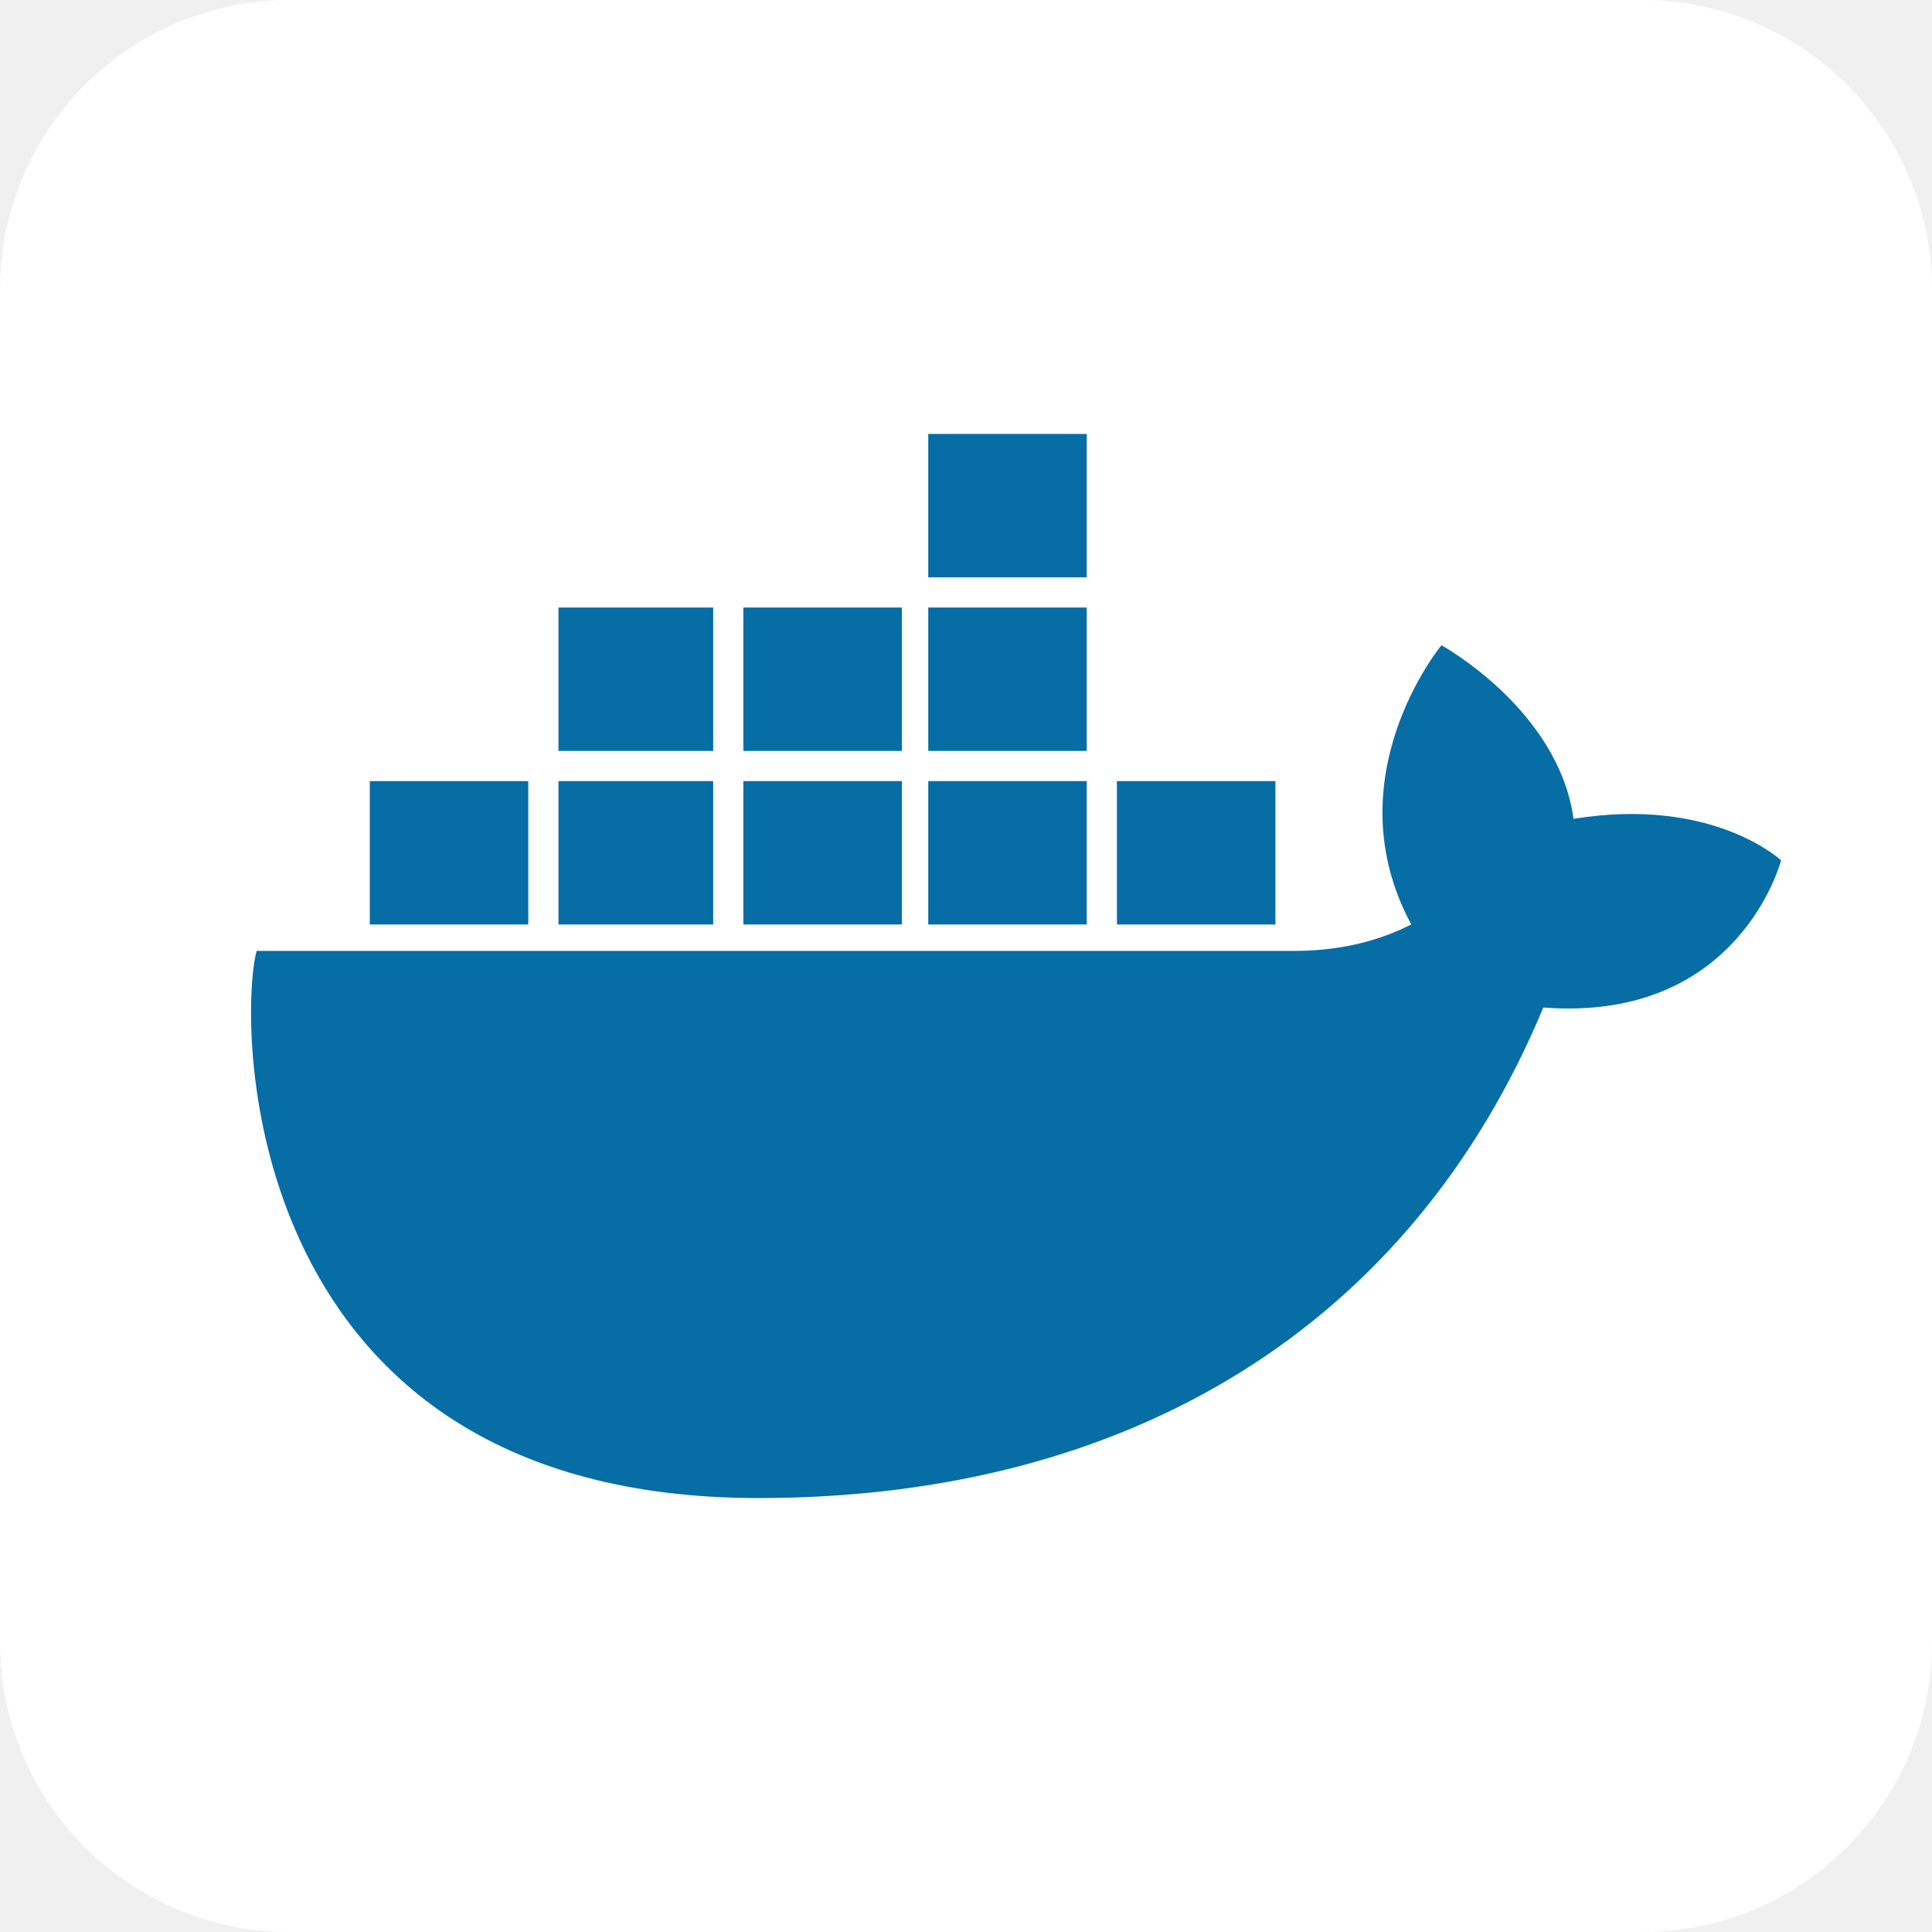
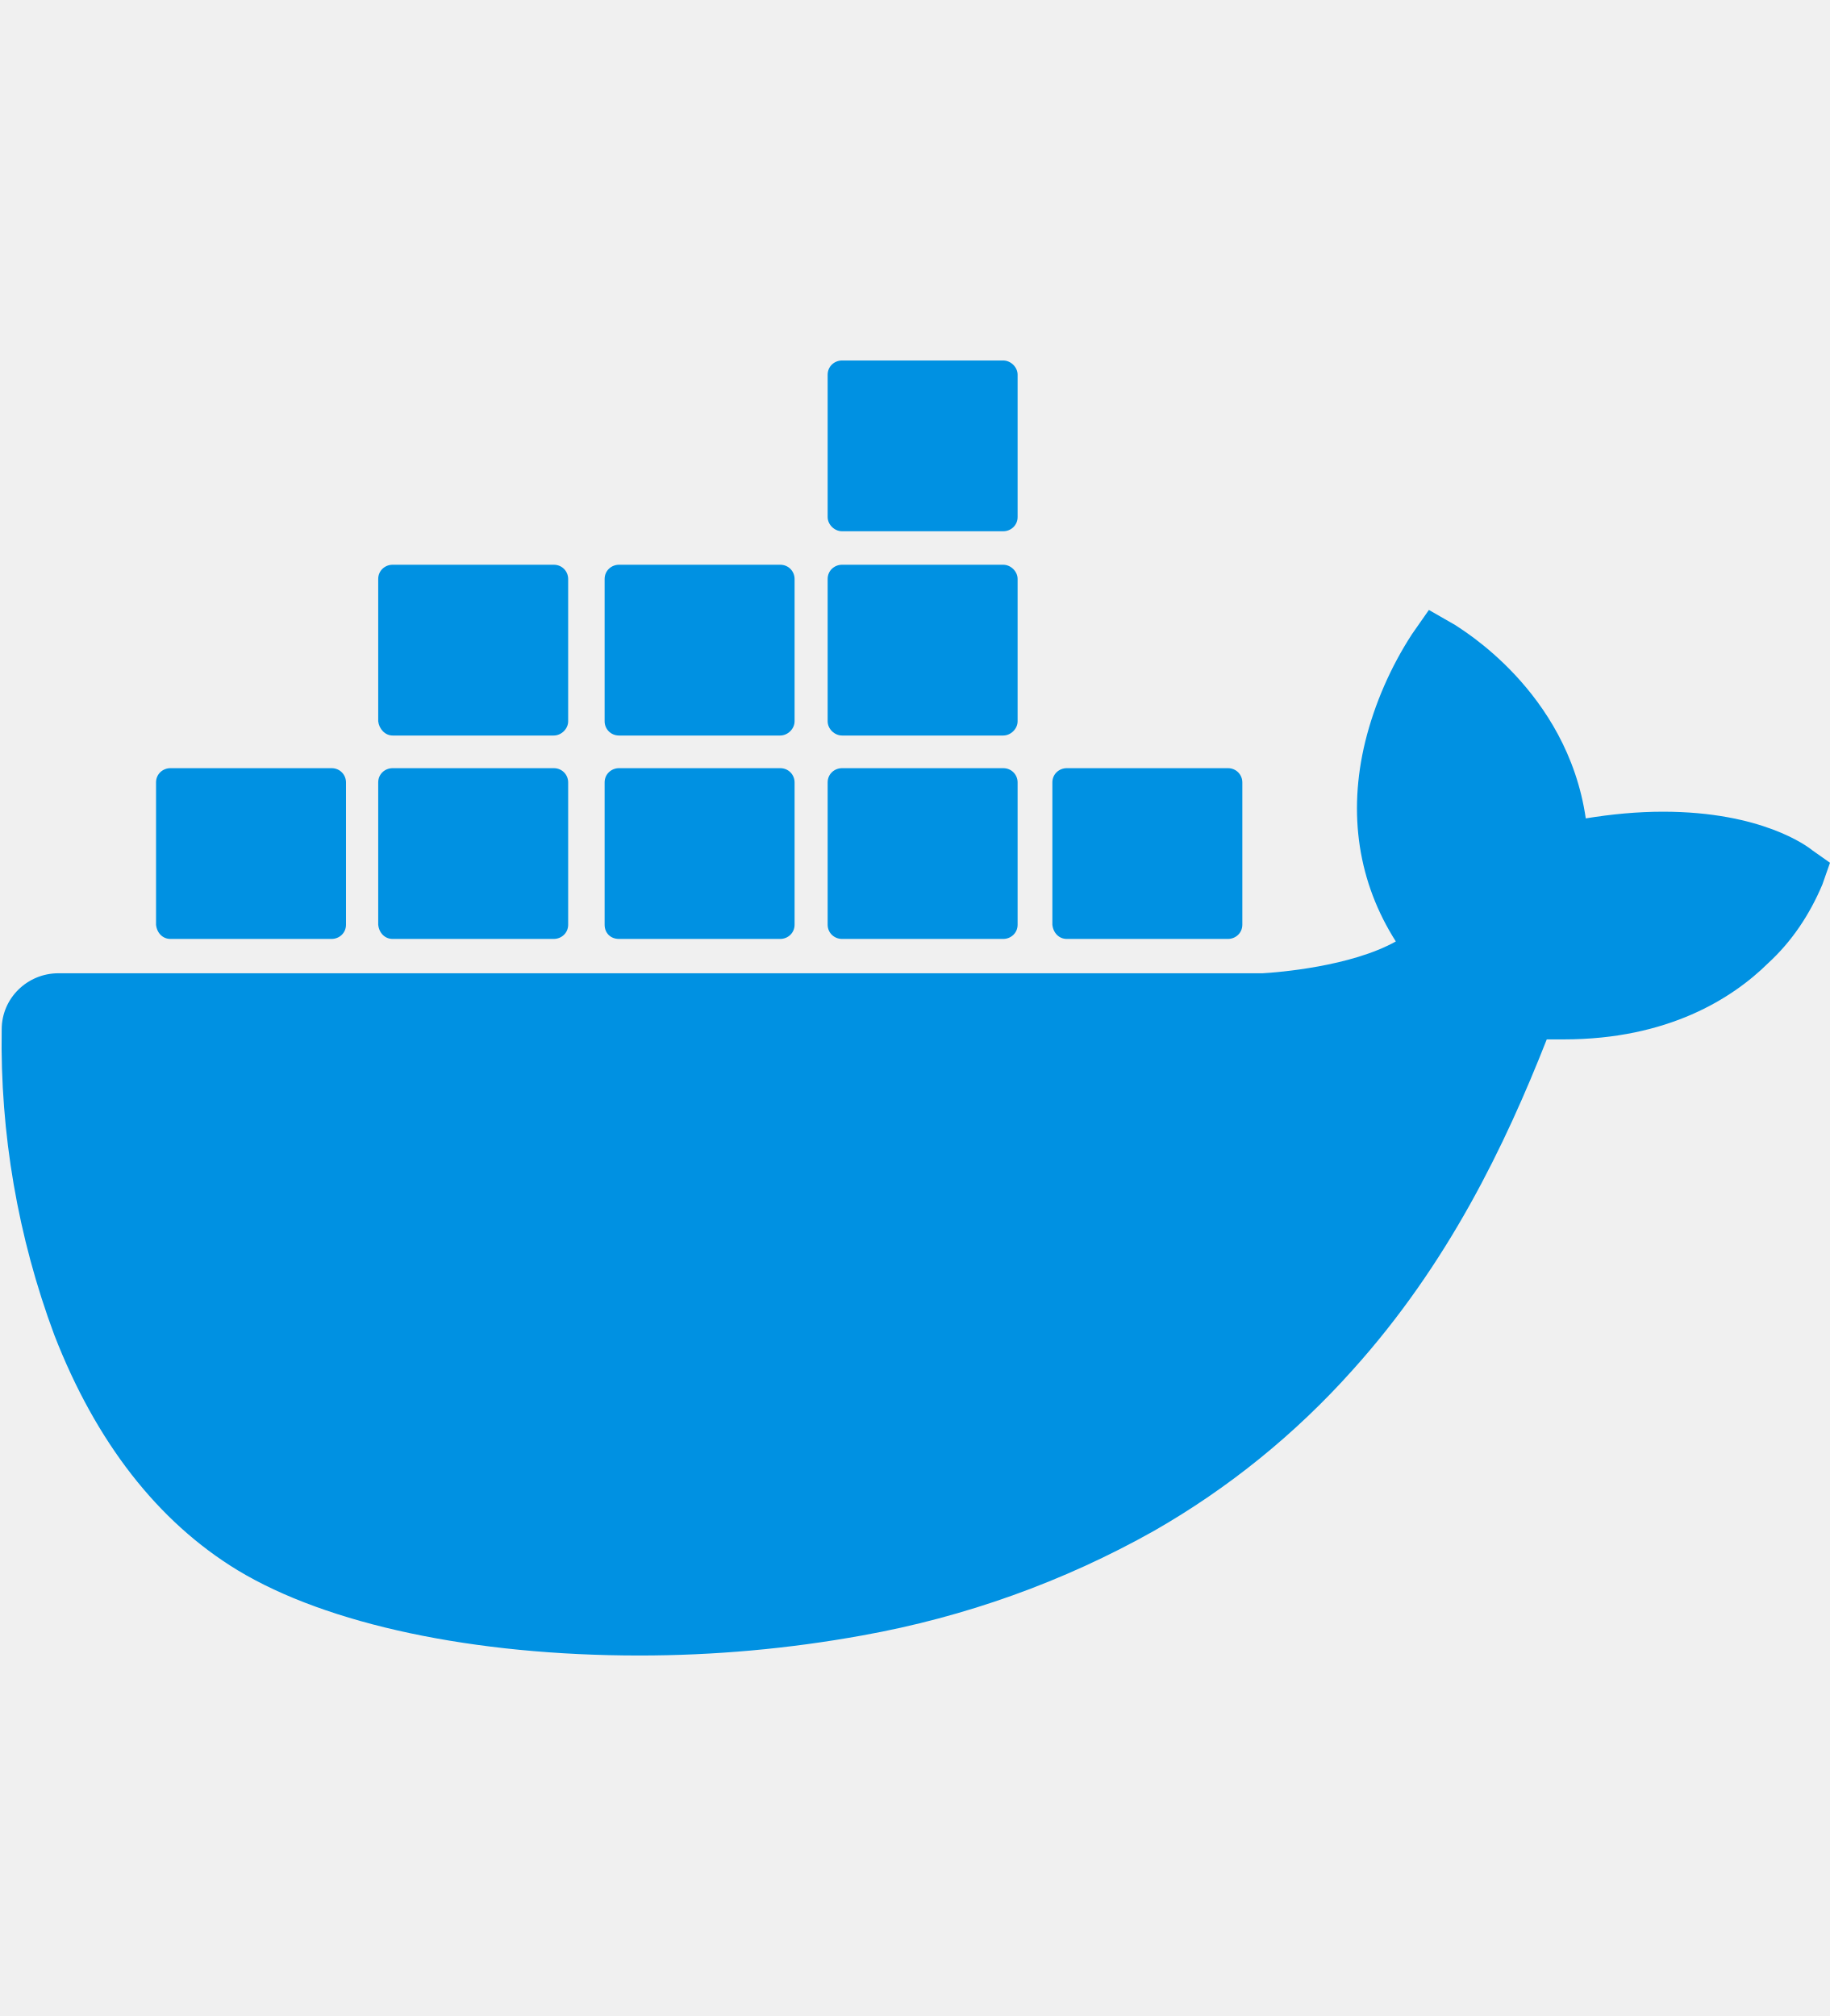
- <svg xmlns="http://www.w3.org/2000/svg" aria-label="Docker" role="img" viewBox="0 0 512 512">
-   <rect width="512" height="512" rx="15%" fill="#ffffff" />
-   <path stroke="#066da5" stroke-width="38" d="M296 226h42m-92 0h42m-91 0h42m-91 0h41m-91 0h42m8-46h41m8 0h42m7 0h42m-42-46h42" />
-   <path fill="#066da5" d="m472 228s-18-17-55-11c-4-29-35-46-35-46s-29 35-8 74c-6 3-16 7-31 7H68c-5 19-5 145 133 145 99 0 173-46 208-130 52 4 63-39 63-39" />
+ <svg xmlns="http://www.w3.org/2000/svg" height="2500" viewBox="-.557 117.607 598.543 423.631" width="2269">
+   <g fill="#0091e2">
+     <path d="m592.162 277.804c-1.664-1.37-16.642-12.597-48.815-12.597-8.321 0-16.92.822-25.24 2.191-6.102-41.898-41.327-62.162-42.714-63.257l-8.598-4.93-5.547 7.942c-6.934 10.68-12.204 22.729-15.255 35.052-5.824 23.824-2.219 46.279 9.985 65.447-14.7 8.216-38.553 10.133-43.545 10.406h-393.853c-10.262 0-18.583 8.216-18.583 18.348-.554 33.956 5.27 67.912 17.197 99.951 13.59 35.052 33.838 61.067 59.91 76.95 29.4 17.799 77.383 27.931 131.468 27.931 24.408 0 48.815-2.19 72.946-6.572 33.56-6.025 65.734-17.526 95.412-34.23a260.485 260.485 0 0 0 64.902-52.577c31.342-34.778 49.925-73.663 63.515-108.167h5.547c34.116 0 55.195-13.418 66.844-24.92 7.766-7.12 13.59-15.882 17.751-25.74l2.497-7.12z" />
+     <path d="m55.193 306.83h52.698c2.497 0 4.716-1.916 4.716-4.654v-46.553c0-2.465-1.942-4.655-4.716-4.655h-52.698c-2.496 0-4.715 1.916-4.715 4.655v46.553c.277 2.738 2.219 4.655 4.715 4.655zm72.668 0h52.699c2.496 0 4.715-1.916 4.715-4.654v-46.553c0-2.465-1.942-4.655-4.715-4.655h-52.7c-2.496 0-4.715 1.916-4.715 4.655v46.553c.278 2.738 2.22 4.655 4.715 4.655m74.055 0h52.699c2.496 0 4.715-1.917 4.715-4.655v-46.553c0-2.465-1.942-4.655-4.715-4.655h-52.699c-2.496 0-4.715 1.916-4.715 4.655v46.553c0 2.738 1.942 4.655 4.715 4.655zm72.946 0h52.699c2.496 0 4.715-1.917 4.715-4.655v-46.553c0-2.465-1.942-4.655-4.715-4.655h-52.699c-2.496 0-4.715 1.916-4.715 4.655v46.553c0 2.738 2.219 4.655 4.715 4.655zm-147-66.543h52.698c2.496 0 4.715-2.19 4.715-4.655v-46.553c0-2.465-1.942-4.656-4.715-4.656h-52.699c-2.496 0-4.715 1.917-4.715 4.656v46.553c.278 2.464 2.22 4.655 4.715 4.655m74.055 0h52.699c2.496 0 4.715-2.19 4.715-4.655v-46.553c0-2.465-1.942-4.656-4.715-4.656h-52.699c-2.496 0-4.715 1.917-4.715 4.656v46.553c0 2.464 1.942 4.655 4.715 4.655m72.946 0h52.699c2.496 0 4.715-2.19 4.715-4.655v-46.553c0-2.465-2.22-4.656-4.715-4.656h-52.699c-2.496 0-4.715 1.917-4.715 4.656v46.553c0 2.464 2.219 4.655 4.715 4.655m0-66.817h52.699c2.496 0 4.715-1.917 4.715-4.655v-46.553c0-2.465-2.22-4.656-4.715-4.656h-52.699c-2.496 0-4.715 1.917-4.715 4.656v46.553c0 2.464 2.219 4.655 4.715 4.655m73.5 133.36h52.699c2.496 0 4.715-1.917 4.715-4.655v-46.553c0-2.465-1.941-4.655-4.715-4.655h-52.698c-2.497 0-4.716 1.916-4.716 4.655v46.553c.278 2.738 2.22 4.655 4.716 4.655" />
+   </g>
</svg>
